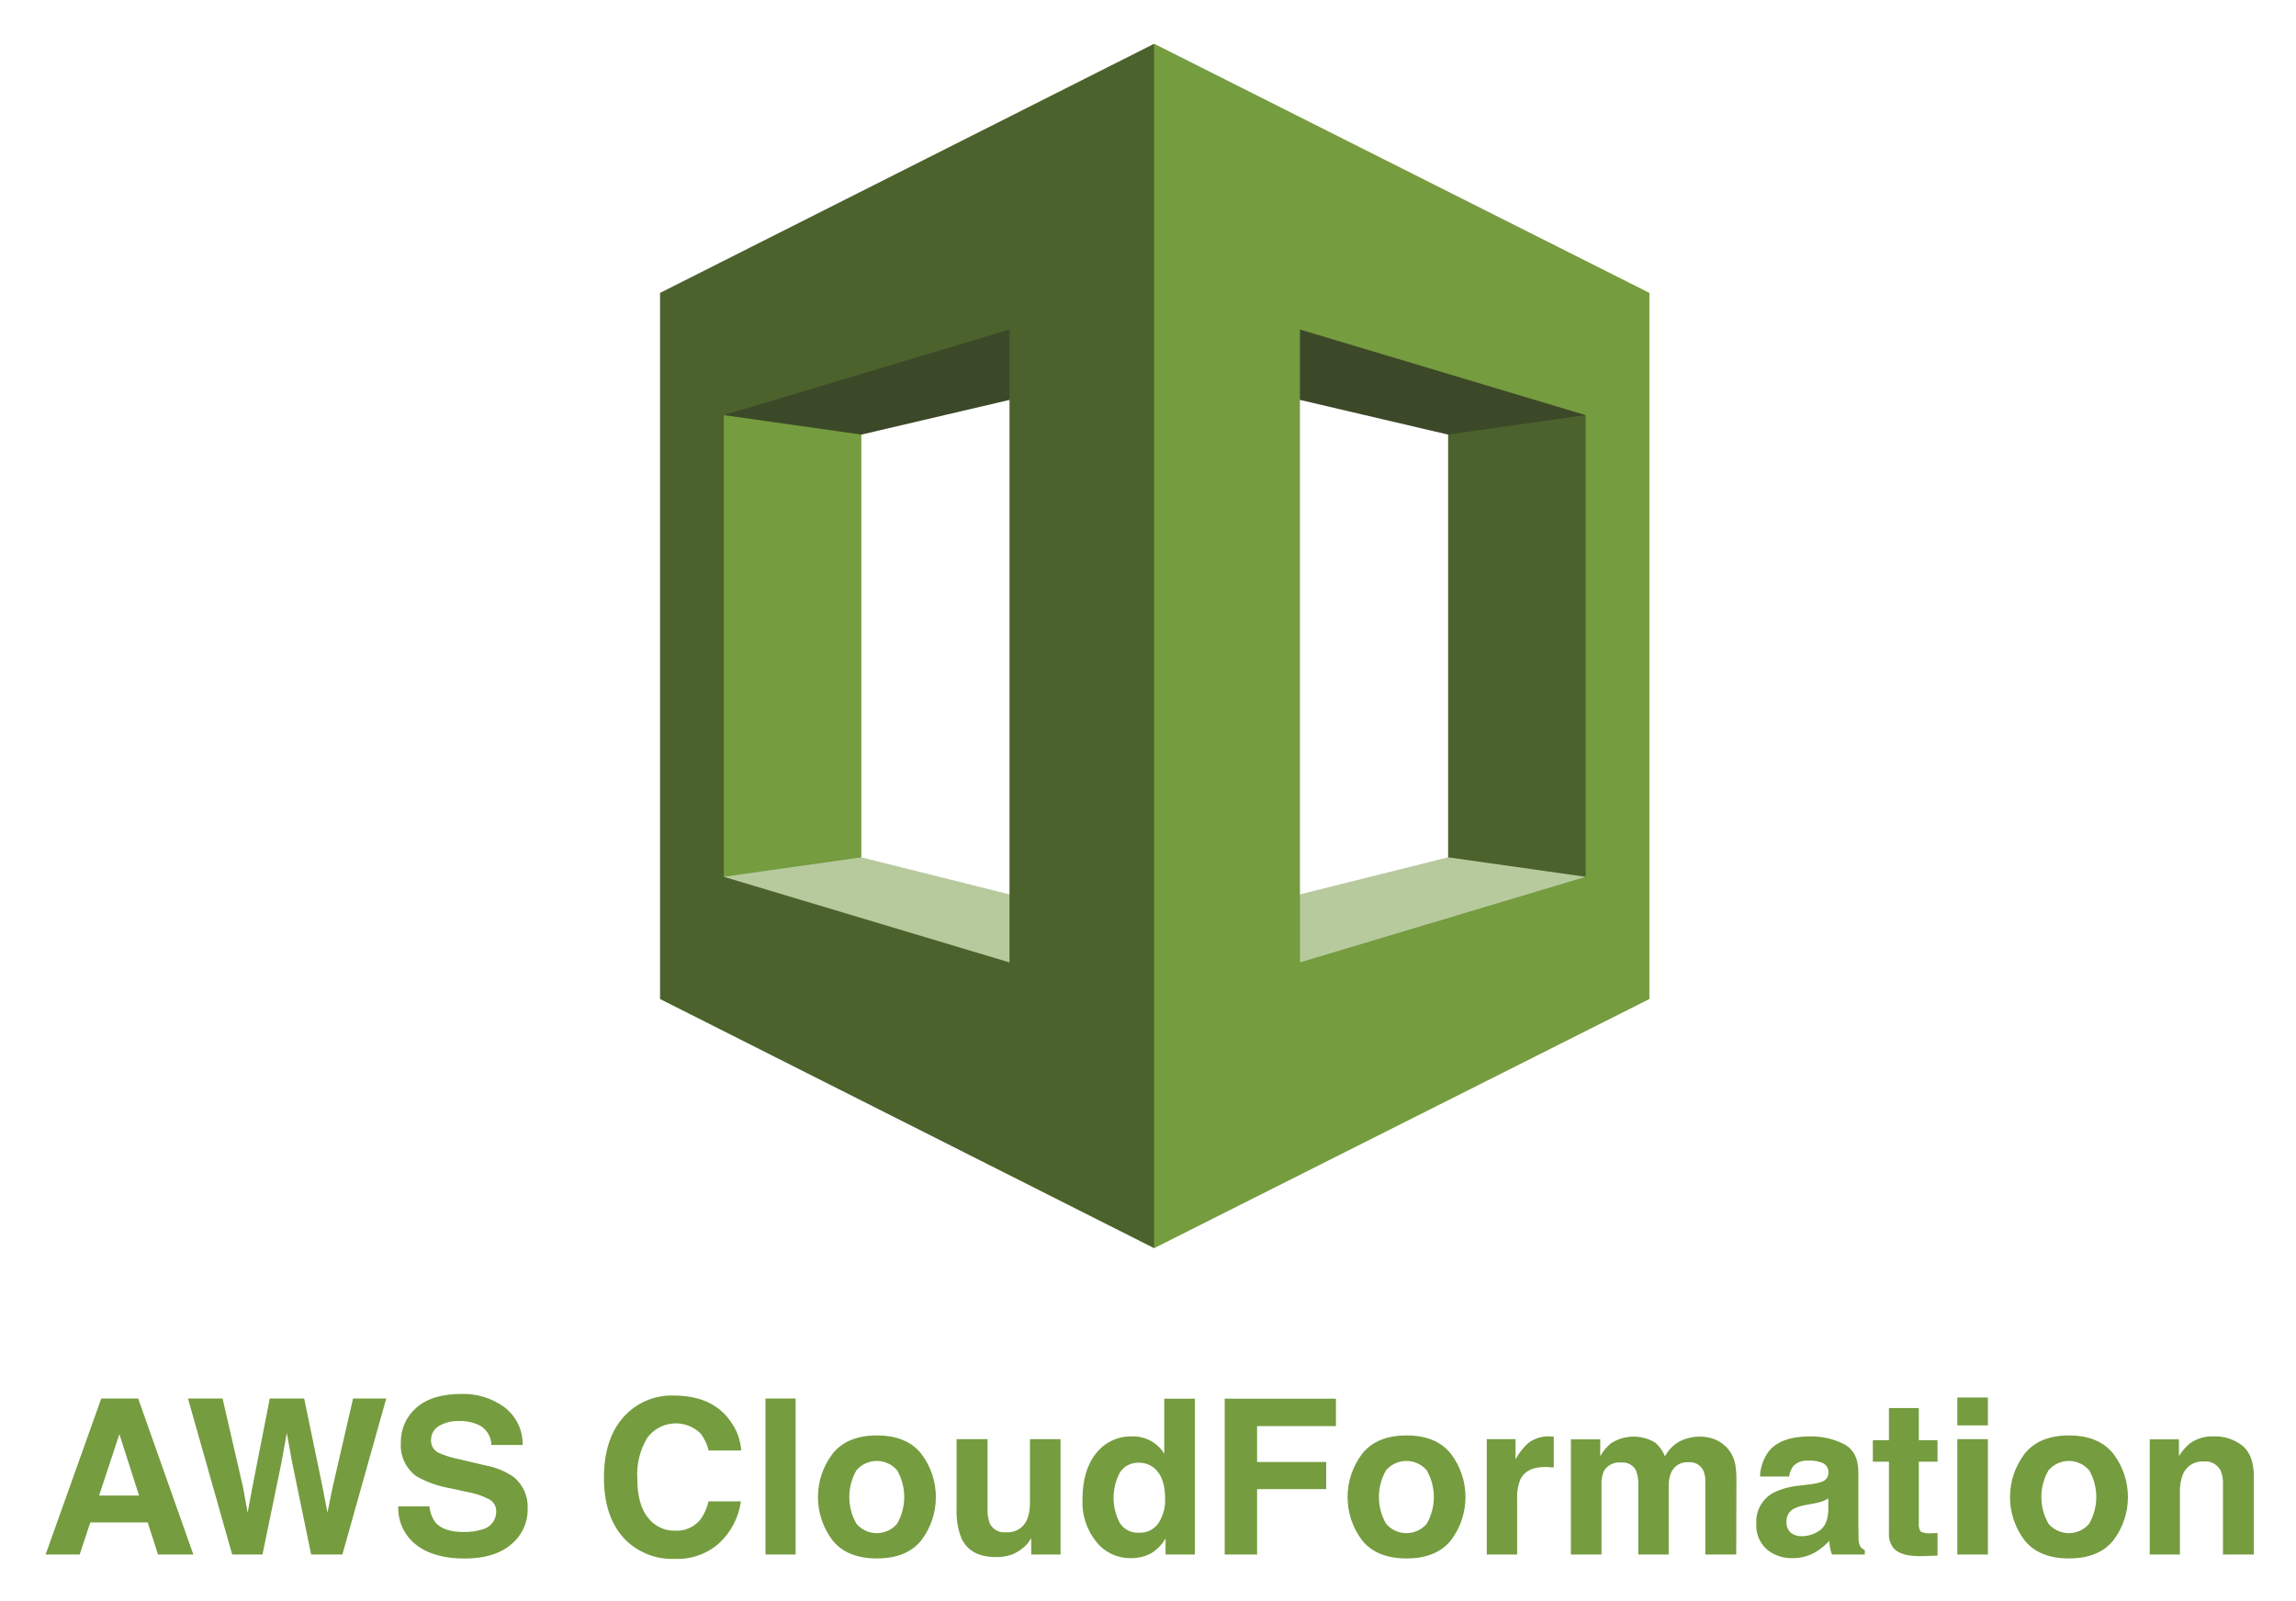
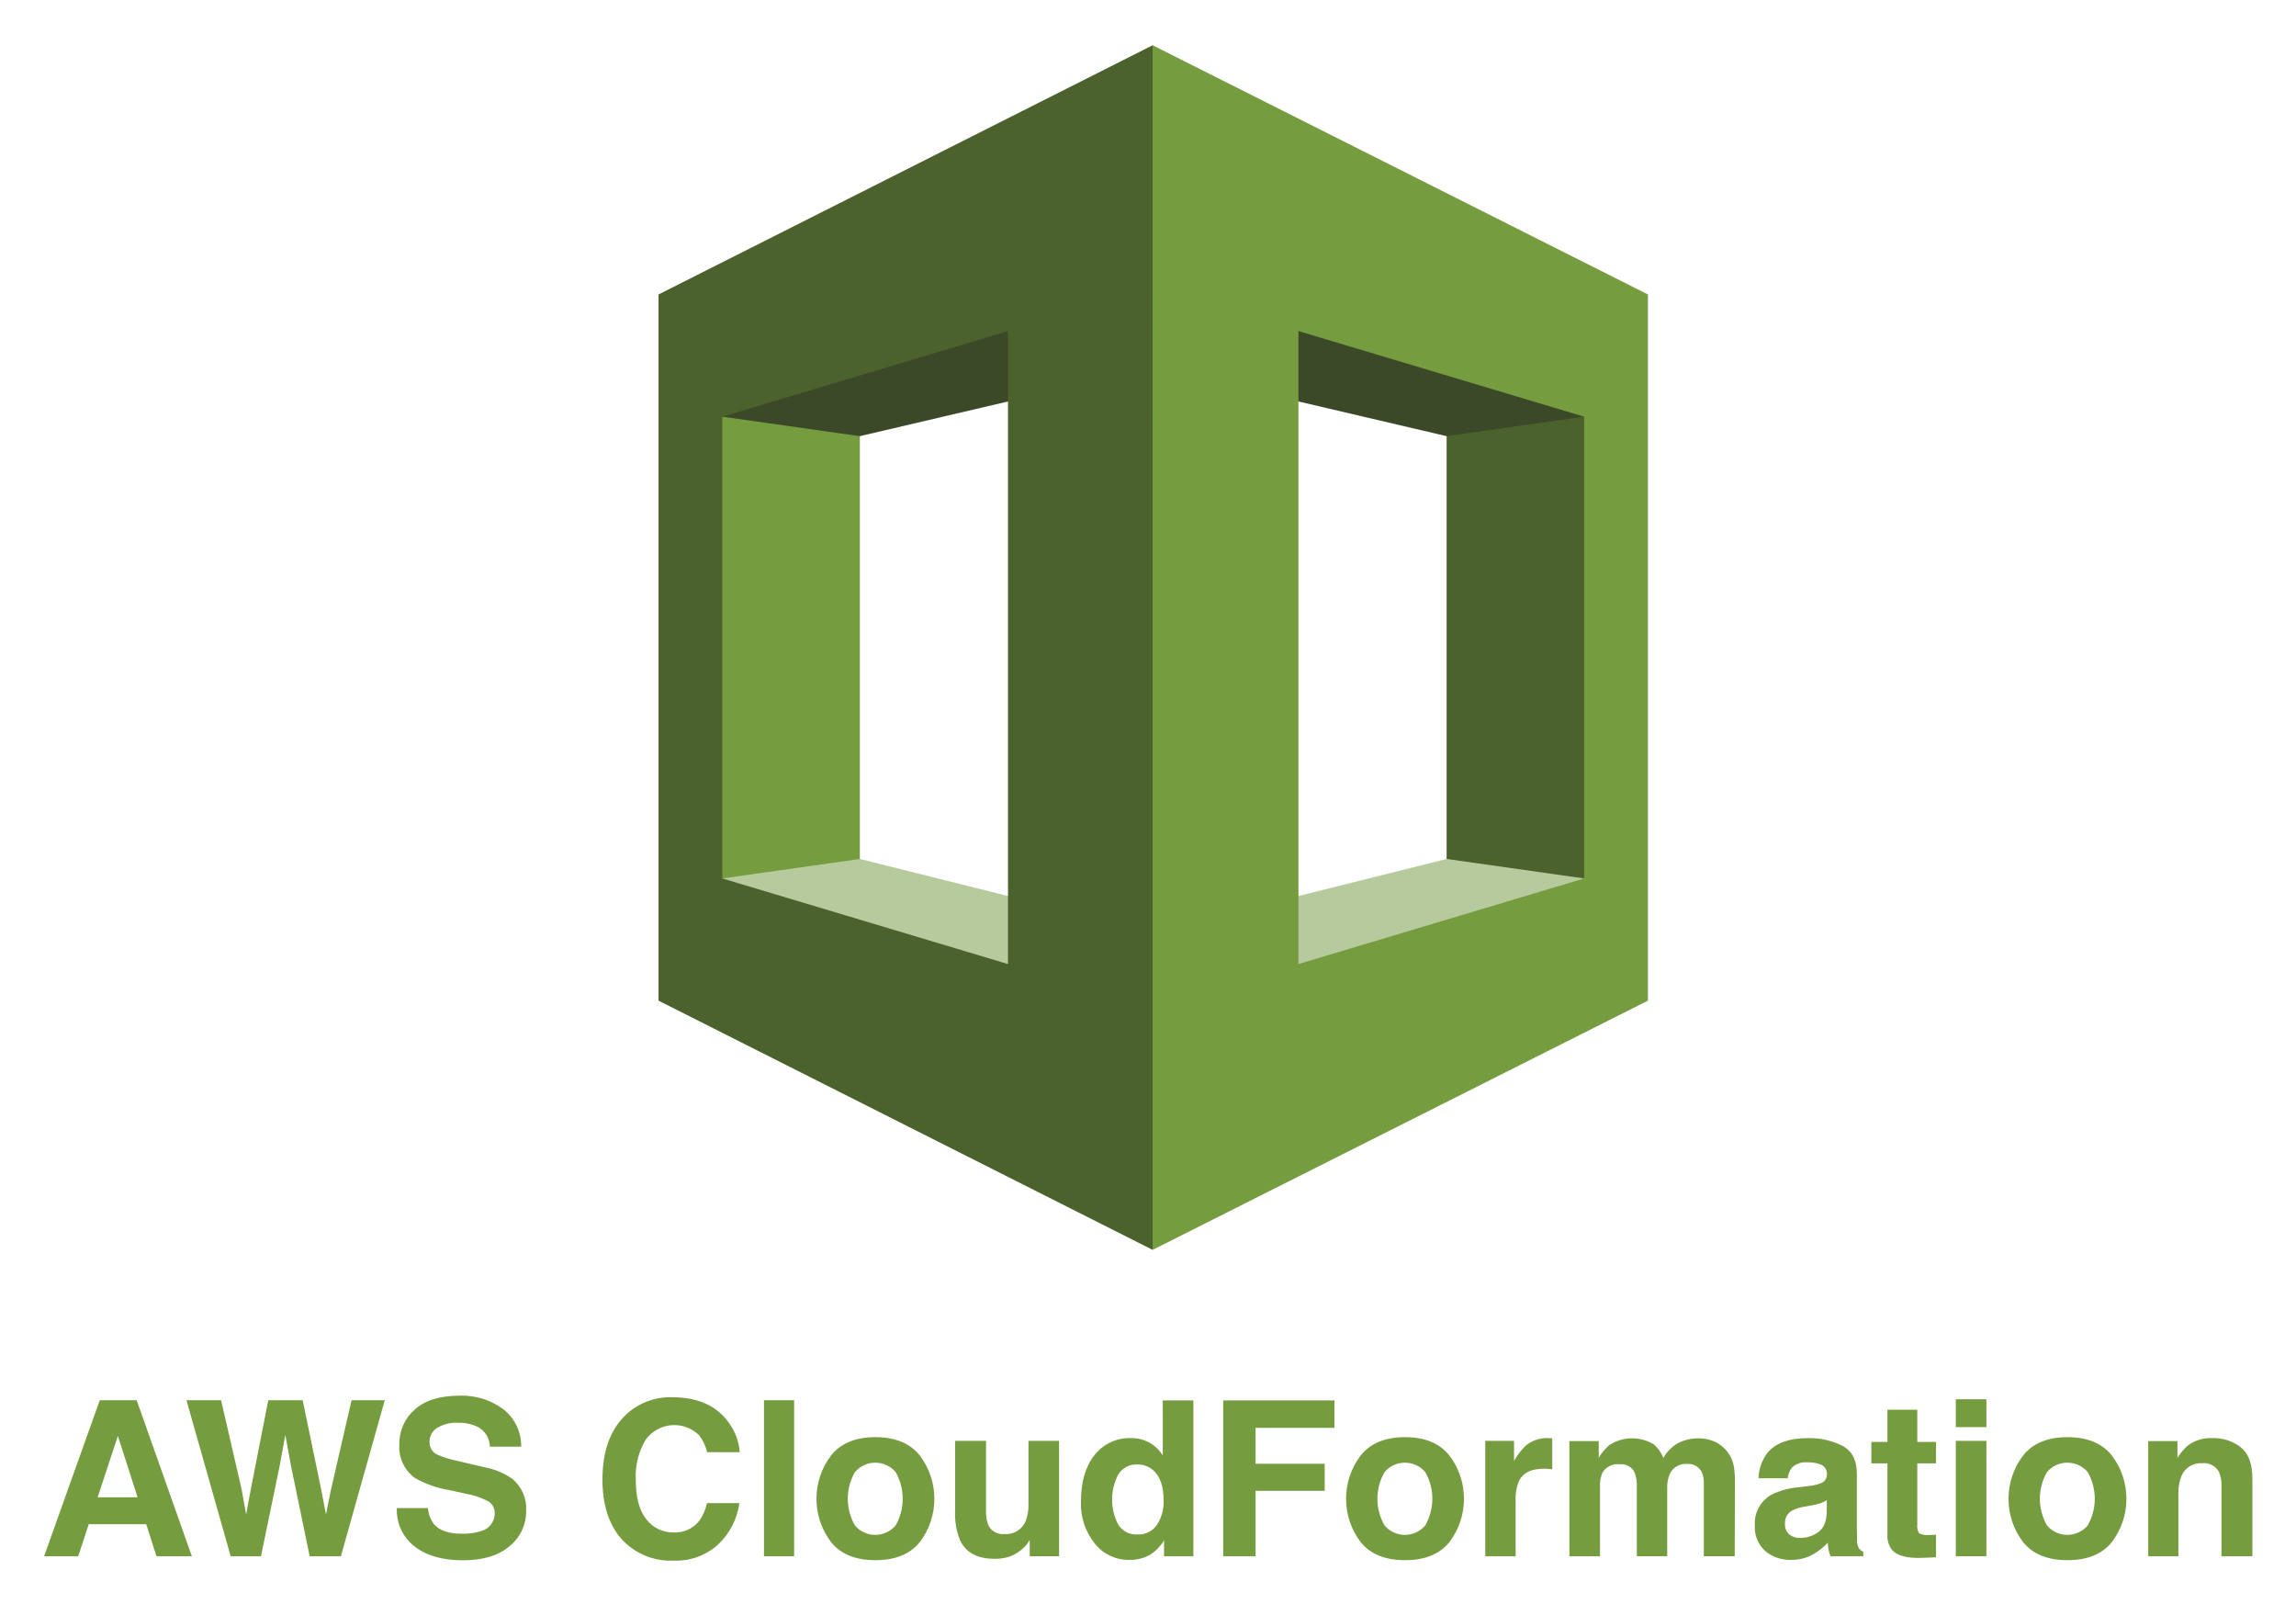
- <svg xmlns="http://www.w3.org/2000/svg" role="img" viewBox="21.64 -3.36 382.72 266.72">
+ <svg xmlns="http://www.w3.org/2000/svg" role="img" viewBox="21.89 -3.61 382.72 267.22">
  <defs>
    <style>.cls-1{fill:#759c3f}.cls-2{fill:#b7ca9d}.cls-3{fill:#4c622c}.cls-4{fill:#3c4929}</style>
  </defs>
  <path d="M165.218 160.387l-27.946-6.888V56.97l27.946-5.412v108.829z" class="cls-1" />
  <path d="M142.291 142.774l72.52 53.726v-44.575l-49.593-12.398-22.927 3.247z" class="cls-2" />
  <path d="M263.026 151.925l27.453 1.574.787-91.018-28.24-8.955v98.399z" class="cls-3" />
  <path d="M214.811 57.462l-49.593 11.611-22.927-3.247 72.52-52.348v43.984z" class="cls-4" />
  <path d="M285.953 142.774l-72.52 50.478v-41.327l49.593-12.398 22.927 3.247z" class="cls-2" />
  <path d="M213.433 57.462l49.593 11.611 22.927-3.247-71.831-54.513-.689 46.149z" class="cls-4" />
  <path d="M189.915 157.042l-47.625-14.268V65.826l47.625-14.268zM214.023 3.933l-82.36 41.525v117.684l82.36 41.525 20.959-98.99z" class="cls-3" />
  <path d="M238.327 51.558l47.625 14.268v76.948l-47.625 14.268V51.558zm-24.304 153.109l82.556-41.525V45.458L214.024 3.933zM38.522 229.722h6.148l9.2 26.005h-5.892l-1.716-5.346h-9.576l-1.763 5.346h-5.684zm-.358 16.177h6.66l-3.285-10.232zm20.576-16.177l3.433 14.891.748 4.145.75-4.06 2.937-14.976h5.734l3.09 14.89.792 4.146.802-3.986 3.467-15.05h5.532l-7.315 26.005h-5.203l-3.14-15.208-.918-5.028-.917 5.028-3.14 15.208h-5.047l-7.374-26.005zM93.222 247.7a5.268 5.268 0 0 0 .99 2.663q1.351 1.606 4.63 1.606a9.96 9.96 0 0 0 3.188-.424 3.025 3.025 0 0 0 2.324-3.017 2.222 2.222 0 0 0-1.139-1.993 12.355 12.355 0 0 0-3.61-1.218l-2.815-.617a17.545 17.545 0 0 1-5.703-1.993 6.341 6.341 0 0 1-2.629-5.628 7.474 7.474 0 0 1 2.572-5.805q2.571-2.311 7.554-2.311a11.581 11.581 0 0 1 7.1 2.18 7.745 7.745 0 0 1 3.08 6.324h-5.222a3.72 3.72 0 0 0-2.098-3.334 7.182 7.182 0 0 0-3.237-.654 6.164 6.164 0 0 0-3.437.847 2.68 2.68 0 0 0-1.284 2.364 2.23 2.23 0 0 0 1.266 2.082 15.768 15.768 0 0 0 3.455 1.077l4.564 1.076a11.607 11.607 0 0 1 4.497 1.887 6.362 6.362 0 0 1 2.325 5.311 7.462 7.462 0 0 1-2.755 5.919q-2.755 2.355-7.783 2.354-5.136 0-8.078-2.319a7.677 7.677 0 0 1-2.942-6.378zm32.705-15.262a10.705 10.705 0 0 1 7.993-3.21q6.493 0 9.496 4.304a9.388 9.388 0 0 1 1.78 4.852h-5.434a7.402 7.402 0 0 0-1.331-2.822 5.9 5.9 0 0 0-8.884.697 11.677 11.677 0 0 0-1.676 6.765q0 4.376 1.769 6.554a5.542 5.542 0 0 0 4.495 2.179 5.092 5.092 0 0 0 4.263-1.87 8.209 8.209 0 0 0 1.346-3.017h5.399a11.716 11.716 0 0 1-3.57 6.916 10.39 10.39 0 0 1-7.356 2.664 11.04 11.04 0 0 1-8.727-3.6q-3.176-3.615-3.177-9.914 0-6.809 3.614-10.498zm28.337 23.289h-5.028v-26.005h5.028zm20.941-2.353q-2.434 3.006-7.392 3.005-4.958 0-7.392-3.005a11.931 11.931 0 0 1 0-14.445q2.434-3.05 7.392-3.05 4.957 0 7.392 3.05a11.931 11.931 0 0 1 0 14.445zm-4.022-2.78a8.975 8.975 0 0 0 0-8.904 4.468 4.468 0 0 0-6.784 0 8.92 8.92 0 0 0 0 8.905 4.452 4.452 0 0 0 6.784 0zm15.067-14.098v11.592a6.087 6.087 0 0 0 .386 2.47 2.67 2.67 0 0 0 2.685 1.463 3.507 3.507 0 0 0 3.511-2.082 7.556 7.556 0 0 0 .492-2.981v-10.462h5.099v19.23h-4.888v-2.716a9.824 9.824 0 0 0-.351.53 3.545 3.545 0 0 1-.668.775 6.998 6.998 0 0 1-2.279 1.447 7.748 7.748 0 0 1-2.577.388q-4.258 0-5.735-3.07a11.764 11.764 0 0 1-.827-4.992v-11.592zm27.257.31a6.102 6.102 0 0 1 2.205 2.125v-9.174h5.099v25.97h-4.887v-2.665a7.091 7.091 0 0 1-2.452 2.488 6.887 6.887 0 0 1-3.423.776 7.143 7.143 0 0 1-5.672-2.725 10.465 10.465 0 0 1-2.303-6.996q0-4.921 2.268-7.745a7.374 7.374 0 0 1 6.06-2.822 6.206 6.206 0 0 1 3.105.768zm1.234 13.699a7.014 7.014 0 0 0 1.112-4.111q0-3.528-1.782-5.046a3.837 3.837 0 0 0-2.54-.917 3.533 3.533 0 0 0-3.238 1.667 8.99 8.99 0 0 0 .018 8.398 3.552 3.552 0 0 0 3.184 1.596 3.71 3.71 0 0 0 3.246-1.587zm11.044-20.748h18.542v4.57h-13.143v5.98h11.52v4.516h-11.52v10.904h-5.399zm37.701 23.617q-2.434 3.006-7.391 3.005-4.959 0-7.393-3.005a11.931 11.931 0 0 1 0-14.445q2.435-3.05 7.393-3.05 4.957 0 7.391 3.05a11.931 11.931 0 0 1 0 14.445zm-4.022-2.78a8.972 8.972 0 0 0 0-8.904 4.468 4.468 0 0 0-6.783 0 8.92 8.92 0 0 0 0 8.905 4.451 4.451 0 0 0 6.783 0zm20.738-14.547c.066.006.21.015.433.026v5.152q-.476-.053-.847-.07t-.6-.018q-3.035 0-4.075 1.975a7.678 7.678 0 0 0-.583 3.423v9.192h-5.062v-19.23h4.798v3.352a10.638 10.638 0 0 1 2.029-2.63 5.522 5.522 0 0 1 3.67-1.18q.14 0 .237.008zm27.373.52a5.583 5.583 0 0 1 2.24 1.729 5.522 5.522 0 0 1 1.094 2.47 17.012 17.012 0 0 1 .177 2.84l-.035 12.12h-5.152v-12.244a4.016 4.016 0 0 0-.353-1.798 2.506 2.506 0 0 0-2.47-1.341 2.89 2.89 0 0 0-2.875 1.728 5.415 5.415 0 0 0-.406 2.205v11.45h-5.064v-11.45a6.429 6.429 0 0 0-.352-2.487 2.464 2.464 0 0 0-2.487-1.393 2.97 2.97 0 0 0-2.894 1.393 5.37 5.37 0 0 0-.406 2.364v11.574h-5.099v-19.195h4.888v2.805a8.09 8.09 0 0 1 1.764-2.135 6.984 6.984 0 0 1 7.357-.159 5.665 5.665 0 0 1 1.658 2.311 6.389 6.389 0 0 1 2.452-2.487 7.48 7.48 0 0 1 3.458-.794 6.697 6.697 0 0 1 2.505.494zm15.749 7.463a7.965 7.965 0 0 0 2.008-.441 1.512 1.512 0 0 0 1.085-1.429 1.691 1.691 0 0 0-.832-1.633 5.26 5.26 0 0 0-2.441-.449 3.203 3.203 0 0 0-2.557.882 3.634 3.634 0 0 0-.716 1.765h-4.851a7.358 7.358 0 0 1 1.418-4.147q2-2.54 6.875-2.54a12.256 12.256 0 0 1 5.633 1.252q2.464 1.254 2.463 4.729v8.821q0 .917.035 2.223a2.8 2.8 0 0 0 .3 1.34 1.802 1.802 0 0 0 .741.582v.742h-5.468a5.552 5.552 0 0 1-.318-1.094q-.09-.511-.141-1.164a10.421 10.421 0 0 1-2.413 1.923 7.299 7.299 0 0 1-3.692.934 6.372 6.372 0 0 1-4.339-1.49 5.302 5.302 0 0 1-1.712-4.226 5.474 5.474 0 0 1 2.755-5.133 12.302 12.302 0 0 1 4.444-1.236zm3.074 2.346a5.491 5.491 0 0 1-.974.485 8.249 8.249 0 0 1-1.35.344l-1.144.212a7.53 7.53 0 0 0-2.312.688 2.295 2.295 0 0 0-1.187 2.135 2.23 2.23 0 0 0 .725 1.862 2.758 2.758 0 0 0 1.764.573 5.259 5.259 0 0 0 3.037-.953q1.389-.952 1.441-3.476zm7.428-6.122v-3.581h2.682v-5.363h4.975v5.363h3.122v3.58h-3.122v10.163a2.29 2.29 0 0 0 .3 1.474 3.31 3.31 0 0 0 1.835.29 14.211 14.211 0 0 0 .988-.035v3.758l-2.381.088q-3.564.123-4.87-1.235a3.672 3.672 0 0 1-.847-2.664v-11.838zm19.178-6.051h-5.099v-4.64h5.099zm-5.099 2.293h5.099v19.23h-5.099zm26.005 16.878q-2.435 3.006-7.392 3.005-4.959 0-7.393-3.005a11.931 11.931 0 0 1 0-14.445q2.435-3.05 7.393-3.05 4.957 0 7.391 3.05a11.931 11.931 0 0 1 0 14.445zm-4.023-2.78a8.972 8.972 0 0 0 0-8.904 4.468 4.468 0 0 0-6.783 0 8.92 8.92 0 0 0 0 8.905 4.451 4.451 0 0 0 6.783 0zM395.45 237.6q1.888 1.56 1.888 5.177v12.95h-5.151v-11.698a5.371 5.371 0 0 0-.403-2.328 2.83 2.83 0 0 0-2.802-1.482 3.473 3.473 0 0 0-3.485 2.17 7.5 7.5 0 0 0-.49 2.928v10.41h-5.028v-19.195h4.869v2.805a8.507 8.507 0 0 1 1.827-2.135 6.328 6.328 0 0 1 3.918-1.164 7.373 7.373 0 0 1 4.857 1.562z" class="cls-1" />
</svg>
